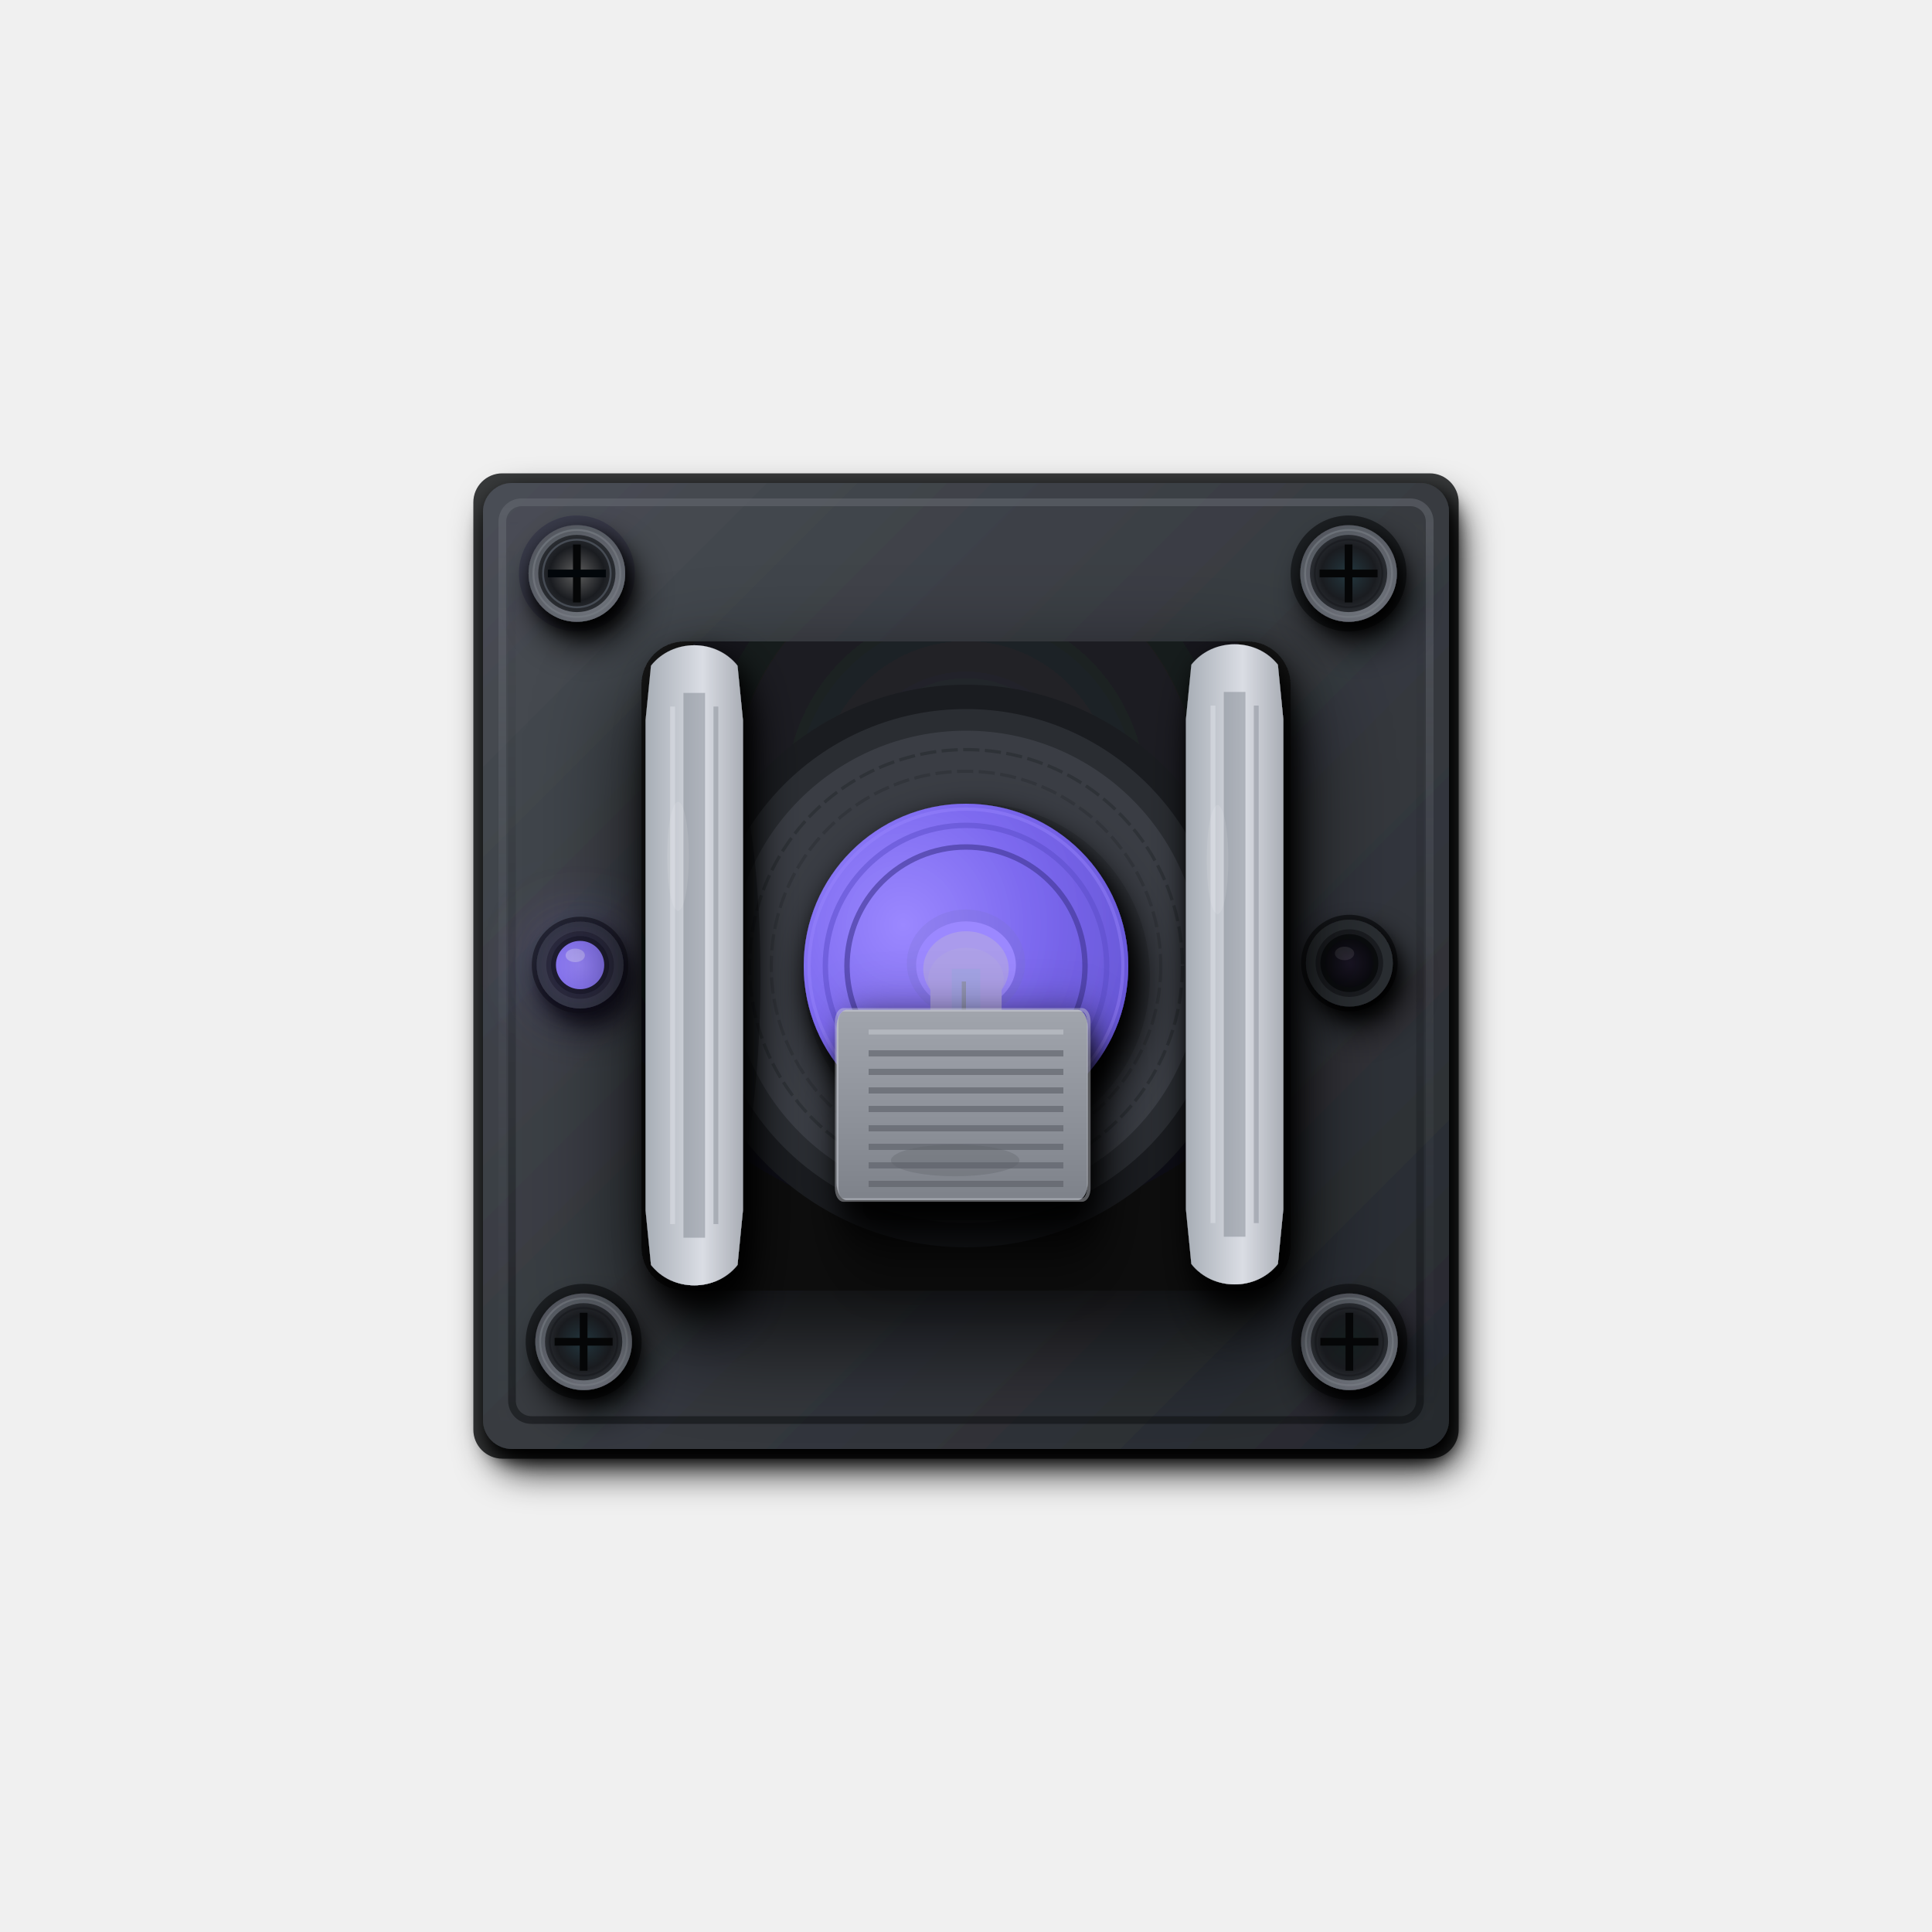
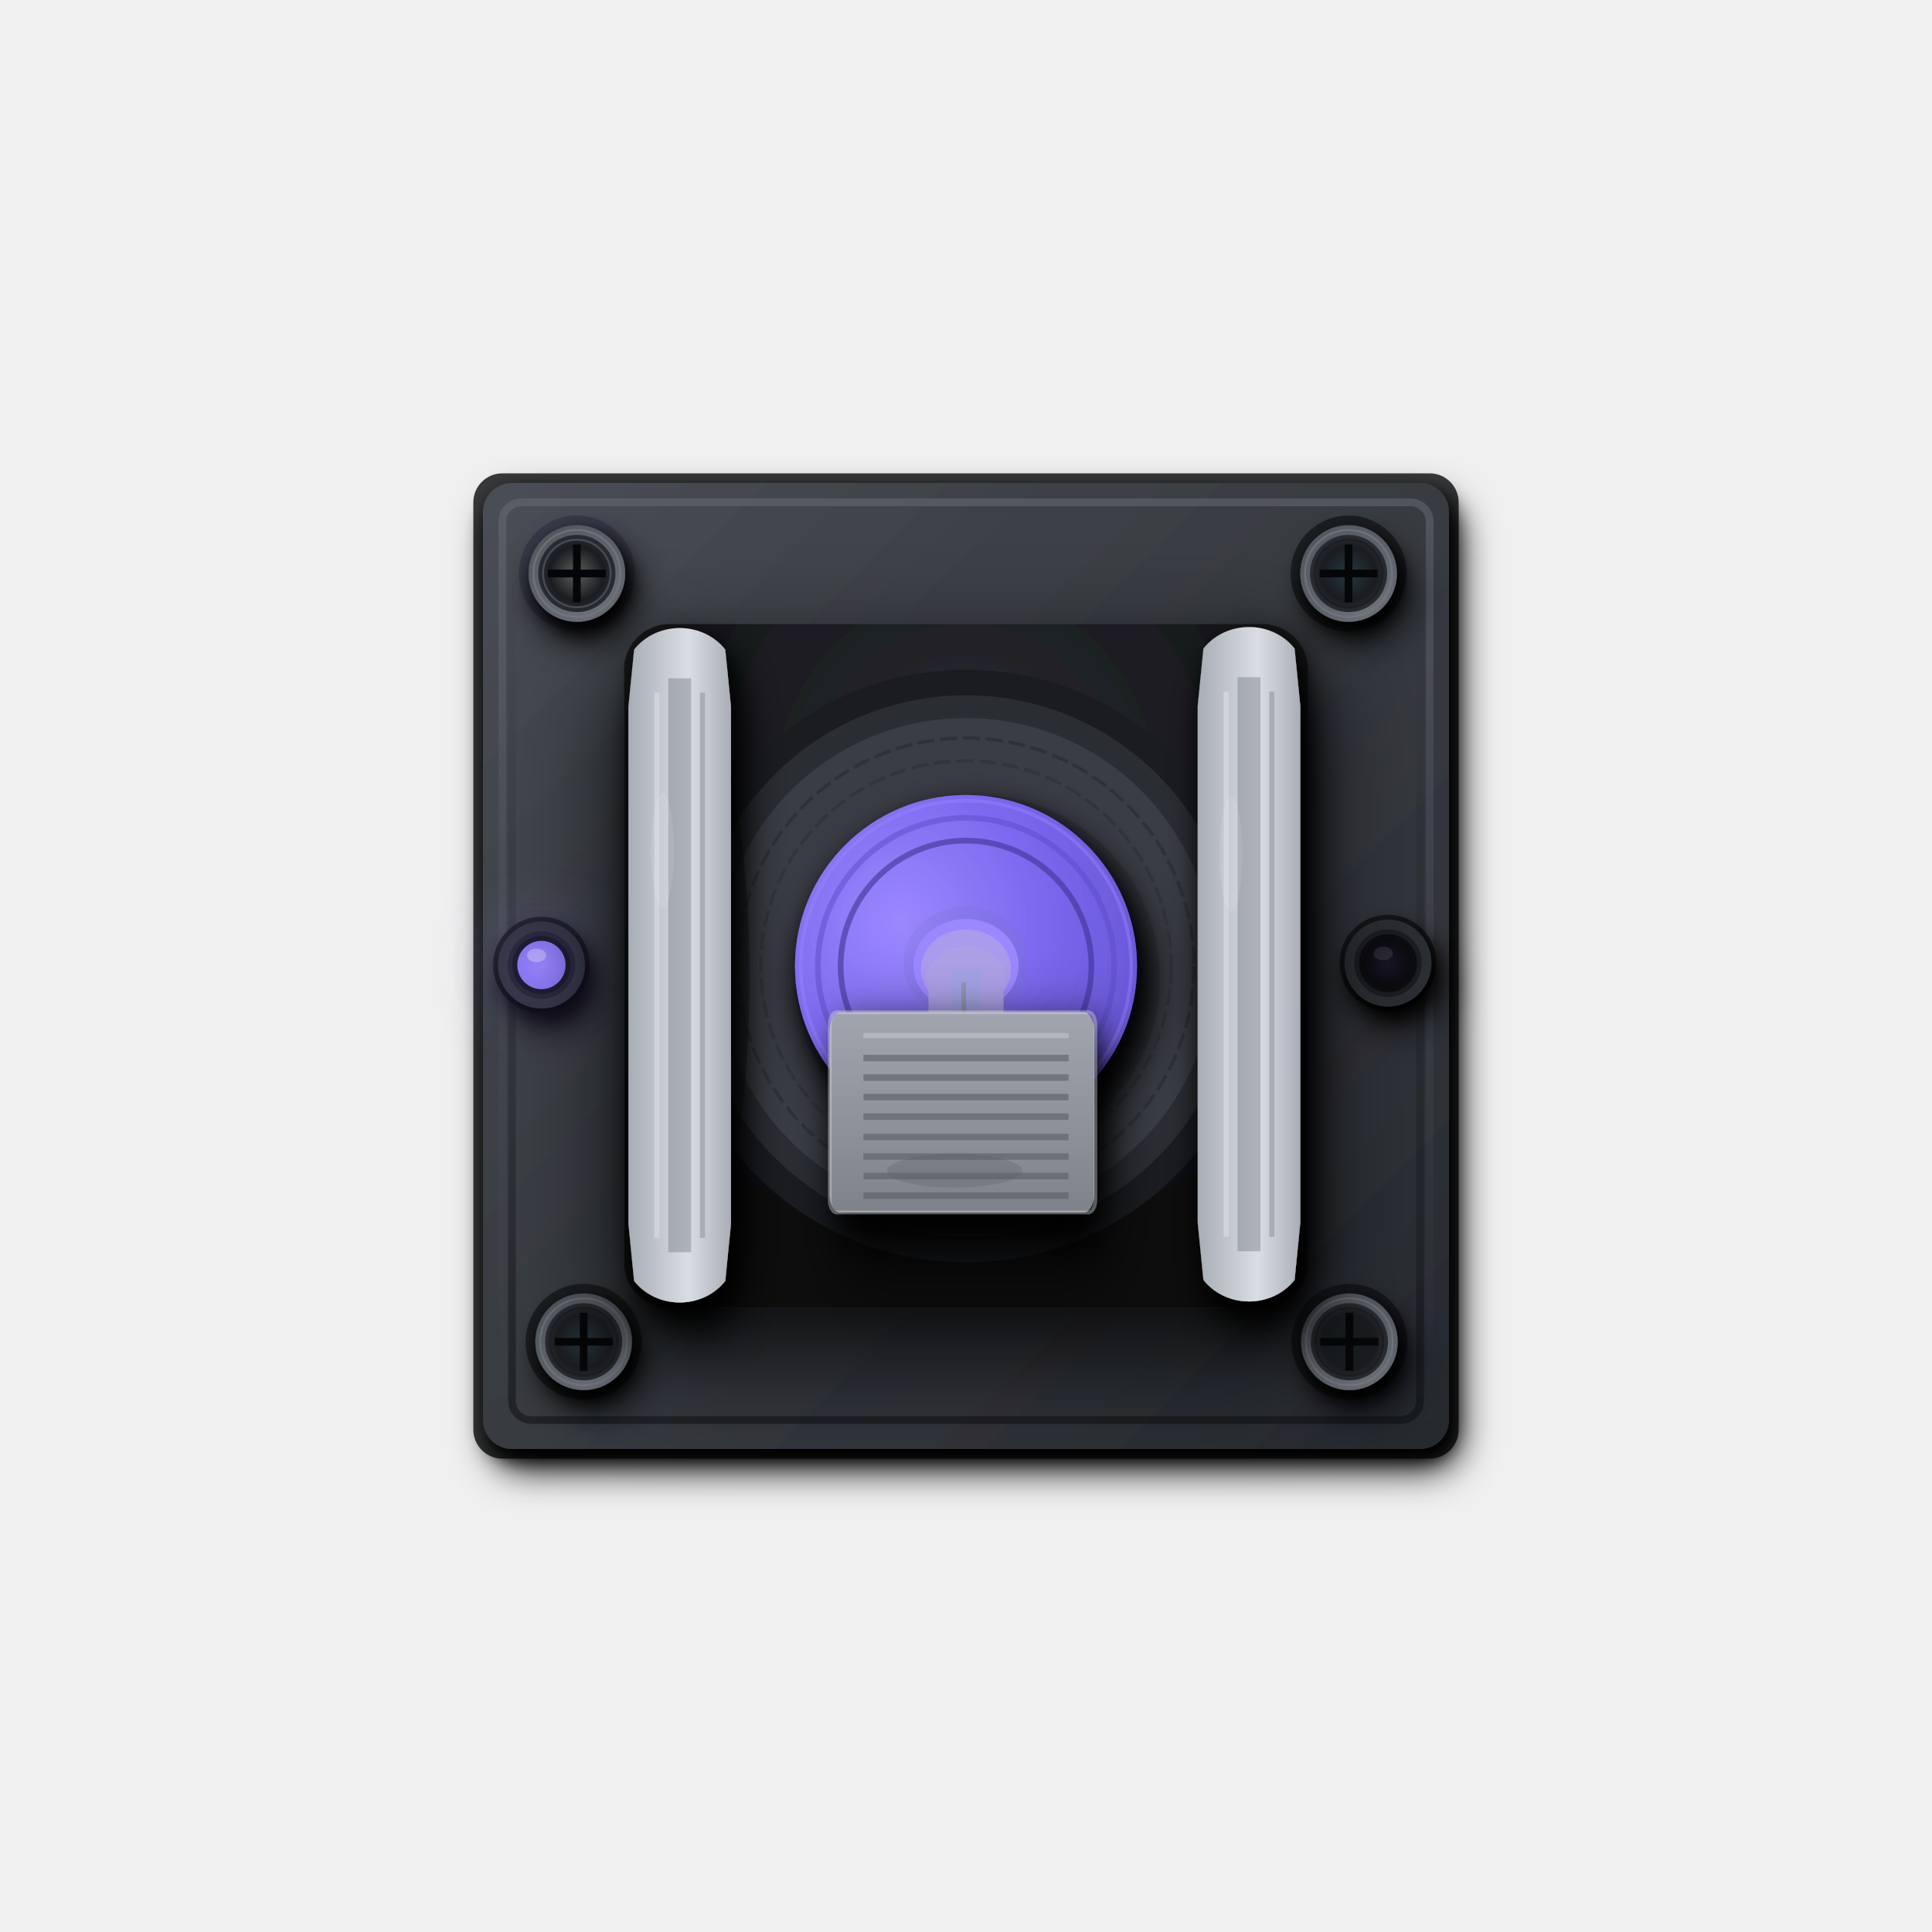
<svg xmlns="http://www.w3.org/2000/svg" xmlns:xlink="http://www.w3.org/1999/xlink" width="200" height="200" viewBox="0 0 200 200" version="1.1" id="svg106">
  <defs id="defs48">
    <radialGradient id="radialGradient112">
      <stop offset="0" style="stop-color:#243840;stop-opacity:1;" id="stop110" />
      <stop offset="70%" style="stop-color:#1a1c20;stop-opacity:1" id="stop111" />
      <stop offset="100%" style="stop-color:#2a2d32;stop-opacity:1" id="stop112" />
    </radialGradient>
    <linearGradient id="plateGradient" x1="0%" y1="0%" x2="100%" y2="100%">
      <stop offset="0%" style="stop-color:#4a4e56;stop-opacity:1" id="stop1" />
      <stop offset="30%" style="stop-color:#3d4147;stop-opacity:1" id="stop2" />
      <stop offset="70%" style="stop-color:#32353b;stop-opacity:1" id="stop3" />
      <stop offset="100%" style="stop-color:#25282d;stop-opacity:1" id="stop4" />
    </linearGradient>
    <linearGradient id="bevelHighlight" x1="0%" y1="0%" x2="0%" y2="100%">
      <stop offset="0%" style="stop-color:#6a6e76;stop-opacity:1" id="stop5" />
      <stop offset="50%" style="stop-color:#5a5e66;stop-opacity:0.5" id="stop6" />
      <stop offset="100%" style="stop-color:#4a4e56;stop-opacity:0" id="stop7" />
    </linearGradient>
    <linearGradient id="bevelShadow" x1="0%" y1="100%" x2="0%" y2="0%">
      <stop offset="0%" style="stop-color:#0a0c0e;stop-opacity:1" id="stop8" />
      <stop offset="50%" style="stop-color:#1a1c20;stop-opacity:0.5" id="stop9" />
      <stop offset="100%" style="stop-color:#2a2d32;stop-opacity:0" id="stop10" />
    </linearGradient>
    <radialGradient id="screwGradient">
      <stop offset="0%" style="stop-color:#7a7e86;stop-opacity:1" id="stop11" />
      <stop offset="40%" style="stop-color:#5a5e66;stop-opacity:1" id="stop12" />
      <stop offset="80%" style="stop-color:#3a3d44;stop-opacity:1" id="stop13" />
      <stop offset="100%" style="stop-color:#2a2d32;stop-opacity:1" id="stop14" />
    </radialGradient>
    <radialGradient id="screwRecess">
      <stop offset="0" style="stop-color:#5f5f5f;stop-opacity:1;" id="stop15" />
      <stop offset="70%" style="stop-color:#1a1c20;stop-opacity:1" id="stop16" />
      <stop offset="100%" style="stop-color:#2a2d32;stop-opacity:1" id="stop17" />
    </radialGradient>
    <radialGradient id="purpleButton" cx="-5.972" cy="-3.69" gradientTransform="matrix(0.9711755,0,0,1.02968,100,108)" fx="-5.972" fy="-3.69" r="42.732" gradientUnits="userSpaceOnUse">
      <stop offset="0%" style="stop-color:#9b88ff;stop-opacity:1" id="stop18" />
      <stop offset="30%" style="stop-color:#7b68ee;stop-opacity:1" id="stop19" />
      <stop offset="70%" style="stop-color:#5a4bc7;stop-opacity:1" id="stop20" />
      <stop offset="100%" style="stop-color:#3d3490;stop-opacity:1" id="stop21" />
    </radialGradient>
    <linearGradient id="flatMetalGradient" x1="-17.959" y1="9.845" x2="-17.959" y2="48.065" gradientTransform="matrix(1.447743,0,0,0.6907304,100,108)" gradientUnits="userSpaceOnUse">
      <stop offset="0%" style="stop-color:#cacdd4;stop-opacity:1" id="stop22" />
      <stop offset="20%" style="stop-color:#a8acb4;stop-opacity:1" id="stop23" />
      <stop offset="50%" style="stop-color:#8a8e96;stop-opacity:1" id="stop24" />
      <stop offset="80%" style="stop-color:#6a6e76;stop-opacity:1" id="stop25" />
      <stop offset="100%" style="stop-color:#5a5e66;stop-opacity:1" id="stop26" />
    </linearGradient>
    <linearGradient id="guardGradient" x1="0%" y1="0%" x2="100%" y2="0%">
      <stop offset="0%" style="stop-color:#5a5e66;stop-opacity:1" id="stop27" />
      <stop offset="15%" style="stop-color:#7a7e86;stop-opacity:1" id="stop28" />
      <stop offset="30%" style="stop-color:#aab0b8;stop-opacity:1" id="stop29" />
      <stop offset="50%" style="stop-color:#dadde4;stop-opacity:1" id="stop30" />
      <stop offset="70%" style="stop-color:#9a9ea6;stop-opacity:1" id="stop31" />
      <stop offset="85%" style="stop-color:#6a6e76;stop-opacity:1" id="stop32" />
      <stop offset="100%" style="stop-color:#4a4e56;stop-opacity:1" id="stop33" />
    </linearGradient>
    <radialGradient id="ledOff" cx="0" cy="0" fx="0" fy="0" r="2.5" gradientUnits="userSpaceOnUse">
      <stop offset="0%" style="stop-color:#1a1525;stop-opacity:1" id="stop34" />
      <stop offset="100%" style="stop-color:#0a0a0f;stop-opacity:1" id="stop35" />
    </radialGradient>
    <radialGradient id="ledPurpleOn" cx="5.9604645e-07" cy="5.9604645e-07" fx="5.9604645e-07" fy="5.9604645e-07" r="12.1" gradientUnits="userSpaceOnUse">
      <stop offset="0%" style="stop-color:#9b88ff;stop-opacity:1" id="stop36" />
      <stop offset="40%" style="stop-color:#7b68ee;stop-opacity:1" id="stop37" />
      <stop offset="100%" style="stop-color:#5a4bc7;stop-opacity:1" id="stop38" />
    </radialGradient>
    <radialGradient id="recessGradient" cx="-9.151095e-07" cy="-15.241" gradientTransform="matrix(0.9770084,0,0,1.023533,100,108)" fx="-9.151095e-07" fy="-15.241" r="42.988" gradientUnits="userSpaceOnUse">
      <stop offset="0%" style="stop-color:#2a2d32;stop-opacity:1" id="stop39" />
      <stop offset="50%" style="stop-color:#1a1c20;stop-opacity:1" id="stop40" />
      <stop offset="100%" style="stop-color:#0a0c0e;stop-opacity:1" id="stop41" />
    </radialGradient>
    <filter id="multiShadow" x="-0.8" y="-0.8" width="2.767" height="2.933">
      <feGaussianBlur in="SourceAlpha" stdDeviation="1" id="feGaussianBlur41" />
      <feOffset dx="0.5" dy="1" result="shadow1" id="feOffset41" />
      <feGaussianBlur in="SourceAlpha" stdDeviation="2" id="feGaussianBlur42" />
      <feOffset dx="1" dy="2" result="shadow2" id="feOffset42" />
      <feComponentTransfer in="shadow2" id="feComponentTransfer42">
        <feFuncA type="linear" slope="0.3" id="feFuncA42" />
      </feComponentTransfer>
      <feMerge id="feMerge44">
        <feMergeNode in="shadow2" id="feMergeNode42" />
        <feMergeNode in="shadow1" id="feMergeNode43" />
        <feMergeNode in="SourceGraphic" id="feMergeNode44" />
      </feMerge>
    </filter>
    <filter id="deepRecess" x="-0.2" y="-0.2" width="1.4" height="1.467">
      <feGaussianBlur in="SourceAlpha" stdDeviation="5" id="feGaussianBlur44" />
      <feOffset dx="0" dy="4" id="feOffset44" />
      <feComposite operator="out" in2="SourceAlpha" id="feComposite44" />
      <feColorMatrix values="0 0 0 0 0 0 0 0 0 0 0 0 0 0 0 0 0 0 0.8 0" id="feColorMatrix44" />
      <feBlend mode="normal" in2="SourceGraphic" id="feBlend44" />
    </filter>
    <filter id="textEmboss" x="-0.017" y="-0.18" width="1.033" height="1.435">
      <feGaussianBlur in="SourceAlpha" stdDeviation="0.5" id="feGaussianBlur45" />
      <feOffset dx="0" dy="0.5" result="offsetblur" id="feOffset45" />
      <feFlood flood-color="#000000" flood-opacity="0.6" id="feFlood45" />
      <feComposite in2="offsetblur" operator="in" id="feComposite45" />
      <feMerge id="feMerge46">
        <feMergeNode id="feMergeNode45" />
        <feMergeNode in="SourceGraphic" id="feMergeNode46" />
      </feMerge>
    </filter>
    <filter id="ledGlow" x="-1.92" y="-1.92" width="4.84" height="4.84">
      <feGaussianBlur stdDeviation="4" result="coloredBlur" id="feGaussianBlur46" />
      <feMerge id="feMerge48">
        <feMergeNode in="coloredBlur" id="feMergeNode47" />
        <feMergeNode in="SourceGraphic" id="feMergeNode48" />
      </feMerge>
    </filter>
    <linearGradient xlink:href="#guardGradient" id="linearGradient106" x1="-27.531" y1="-25.966" x2="31.06" y2="-25.966" gradientTransform="matrix(0.4249815,0,0,2.353044,75,108)" gradientUnits="userSpaceOnUse" />
    <radialGradient id="screwGradient-8" gradientTransform="scale(0.9722425,1.02855)" cx="0.771" cy="1.458" fx="0.771" fy="1.458" r="13.32" gradientUnits="userSpaceOnUse">
      <stop offset="0%" style="stop-color:#7a7e86;stop-opacity:1" id="stop11-5" />
      <stop offset="40%" style="stop-color:#5a5e66;stop-opacity:1" id="stop12-8" />
      <stop offset="80%" style="stop-color:#3a3d44;stop-opacity:1" id="stop13-9" />
      <stop offset="100%" style="stop-color:#2a2d32;stop-opacity:1" id="stop14-6" />
    </radialGradient>
    <filter id="multiShadow-0" x="-0.72" y="-0.72" width="2.59" height="2.74">
      <feGaussianBlur in="SourceAlpha" stdDeviation="1" id="feGaussianBlur41-4" />
      <feOffset dx="0.5" dy="1" result="shadow1" id="feOffset41-2" />
      <feGaussianBlur in="SourceAlpha" stdDeviation="2" id="feGaussianBlur42-3" />
      <feOffset dx="1" dy="2" result="shadow2" id="feOffset42-3" />
      <feComponentTransfer in="shadow2" id="feComponentTransfer42-7">
        <feFuncA type="linear" slope="0.3" id="feFuncA42-0" />
      </feComponentTransfer>
      <feMerge id="feMerge44-0">
        <feMergeNode in="shadow2" id="feMergeNode42-1" />
        <feMergeNode in="shadow1" id="feMergeNode43-0" />
        <feMergeNode in="SourceGraphic" id="feMergeNode44-3" />
      </feMerge>
    </filter>
    <radialGradient id="screwRecess-0" cx="0" cy="0" fx="0" fy="0" r="4" gradientUnits="userSpaceOnUse">
      <stop offset="0" style="stop-color:#243840;stop-opacity:1;" id="stop15-0" />
      <stop offset="70%" style="stop-color:#1a1c20;stop-opacity:1" id="stop16-3" />
      <stop offset="100%" style="stop-color:#2a2d32;stop-opacity:1" id="stop17-8" />
    </radialGradient>
    <radialGradient id="screwGradient-8-9" gradientTransform="scale(0.9722425,1.02855)" cx="0.771" cy="1.458" fx="0.771" fy="1.458" r="13.32" gradientUnits="userSpaceOnUse">
      <stop offset="0%" style="stop-color:#7a7e86;stop-opacity:1" id="stop11-5-3" />
      <stop offset="40%" style="stop-color:#5a5e66;stop-opacity:1" id="stop12-8-0" />
      <stop offset="80%" style="stop-color:#3a3d44;stop-opacity:1" id="stop13-9-0" />
      <stop offset="100%" style="stop-color:#2a2d32;stop-opacity:1" id="stop14-6-3" />
    </radialGradient>
    <filter id="multiShadow-0-0" x="-0.72" y="-0.72" width="2.59" height="2.74">
      <feGaussianBlur in="SourceAlpha" stdDeviation="1" id="feGaussianBlur41-4-1" />
      <feOffset dx="0.5" dy="1" result="shadow1" id="feOffset41-2-9" />
      <feGaussianBlur in="SourceAlpha" stdDeviation="2" id="feGaussianBlur42-3-8" />
      <feOffset dx="1" dy="2" result="shadow2" id="feOffset42-3-6" />
      <feComponentTransfer in="shadow2" id="feComponentTransfer42-7-9">
        <feFuncA type="linear" slope="0.3" id="feFuncA42-0-0" />
      </feComponentTransfer>
      <feMerge id="feMerge44-0-1">
        <feMergeNode in="shadow2" id="feMergeNode42-1-6" />
        <feMergeNode in="shadow1" id="feMergeNode43-0-4" />
        <feMergeNode in="SourceGraphic" id="feMergeNode44-3-4" />
      </feMerge>
    </filter>
    <radialGradient id="screwRecess-0-8" cx="0" cy="0" fx="0" fy="0" r="4" gradientUnits="userSpaceOnUse">
      <stop offset="0" style="stop-color:#152020;stop-opacity:1;" id="stop15-0-6" />
      <stop offset="70%" style="stop-color:#1a1c20;stop-opacity:1" id="stop16-3-1" />
      <stop offset="100%" style="stop-color:#2a2d32;stop-opacity:1" id="stop17-8-4" />
    </radialGradient>
    <radialGradient xlink:href="#screwGradient" id="radialGradient107" gradientTransform="scale(0.9711755,1.02968)" cx="0.858" cy="1.619" fx="0.858" fy="1.619" r="14.244" gradientUnits="userSpaceOnUse" />
    <radialGradient xlink:href="#screwRecess" id="radialGradient108" cx="0" cy="0" fx="0" fy="0" r="4" gradientUnits="userSpaceOnUse" />
    <radialGradient xlink:href="#screwGradient" id="radialGradient109" gradientTransform="scale(0.9711755,1.02968)" cx="0.858" cy="1.619" fx="0.858" fy="1.619" r="14.244" gradientUnits="userSpaceOnUse" />
    <radialGradient xlink:href="#radialGradient112" id="radialGradient110" cx="0" cy="0" fx="0" fy="0" r="4" gradientUnits="userSpaceOnUse" />
    <filter id="multiShadow-5" x="-0.8" y="-0.153" width="2.767" height="1.37">
      <feGaussianBlur in="SourceAlpha" stdDeviation="1" id="feGaussianBlur41-5" />
      <feOffset dx="0.5" dy="1" result="shadow1" id="feOffset41-1" />
      <feGaussianBlur in="SourceAlpha" stdDeviation="2" id="feGaussianBlur42-1" />
      <feOffset dx="1" dy="2" result="shadow2" id="feOffset42-2" />
      <feComponentTransfer in="shadow2" id="feComponentTransfer42-2">
        <feFuncA type="linear" slope="0.3" id="feFuncA42-9" />
      </feComponentTransfer>
      <feMerge id="feMerge44-4">
        <feMergeNode in="shadow2" id="feMergeNode42-3" />
        <feMergeNode in="shadow1" id="feMergeNode43-4" />
        <feMergeNode in="SourceGraphic" id="feMergeNode44-1" />
      </feMerge>
    </filter>
    <linearGradient xlink:href="#guardGradient" id="linearGradient110" gradientUnits="userSpaceOnUse" gradientTransform="matrix(0.4249815,0,0,2.353044,75,108)" x1="-27.531" y1="-25.966" x2="31.06" y2="-25.966" />
  </defs>
  <rect x="49" y="49" width="102" height="102" rx="3" ry="3" fill="#0a0c0e" opacity="0.8" id="rect48" style="display:inline" />
  <rect x="50" y="50" width="100" height="100" rx="3" ry="3" fill="url(#plateGradient)" filter="url(#multiShadow)" id="rect49" />
  <rect x="52" y="52" width="96" height="96" rx="2" ry="2" fill="none" stroke="url(#bevelHighlight)" stroke-width="0.8" opacity="0.5" id="rect50" style="display:inline" />
  <rect x="53" y="53" width="94" height="94" rx="2" ry="2" fill="none" stroke="url(#bevelShadow)" stroke-width="0.8" opacity="0.5" id="rect51" style="display:inline" />
  <g transform="translate(59.71667,59.36667)" id="g55" style="display:inline">
    <circle r="6" fill="#0a0c0e" opacity="0.6" id="circle51" cx="0" cy="0" style="display:inline;fill:#313145;fill-opacity:1" />
    <circle r="5" fill="url(#screwGradient)" filter="url(#multiShadow)" id="circle52" style="display:inline;fill:url(#radialGradient107)" cx="0" cy="0" />
    <circle r="4" fill="url(#screwRecess)" id="circle53" style="display:inline;fill:url(#radialGradient108)" cx="0" cy="0" />
    <rect x="-0.4" y="-3" width="0.8" height="6" fill="#050607" id="rect53" />
    <rect x="-3" y="-0.4" width="6" height="0.8" fill="#050607" id="rect54" style="display:inline;fill:#02060a;fill-opacity:1" />
    <circle r="4.5" fill="none" stroke="#7a7e86" stroke-width="0.2" opacity="0.6" id="circle54" cx="0" cy="0" style="display:inline" />
    <circle r="3.5" fill="none" stroke="#1a1c20" stroke-width="0.2" opacity="0.8" id="circle55" cx="0" cy="0" style="display:inline;stroke:#4f555f;stroke-opacity:1" />
  </g>
  <g transform="translate(60.41667,138.9)" id="g55-6" style="display:inline">
    <circle r="6" fill="#0a0c0e" opacity="0.6" id="circle51-0" cx="0" cy="0" />
    <circle r="5" fill="url(#screwGradient)" filter="url(#multiShadow)" id="circle52-4" cx="0" cy="0" style="display:inline;fill:url(#screwGradient-8);filter:url(#multiShadow-0)" />
    <circle r="4" fill="url(#screwRecess)" id="circle53-0" cx="0" cy="0" style="display:inline;fill:url(#screwRecess-0)" />
    <rect x="-0.4" y="-3" width="0.8" height="6" fill="#050607" id="rect53-9" style="display:inline" />
    <rect x="-3" y="-0.4" width="6" height="0.8" fill="#050607" id="rect54-2" />
    <circle r="4.5" fill="none" stroke="#7a7e86" stroke-width="0.2" opacity="0.6" id="circle54-4" cx="0" cy="0" />
    <circle r="3.5" fill="none" stroke="#1a1c20" stroke-width="0.2" opacity="0.8" id="circle55-9" cx="0" cy="0" />
  </g>
  <g transform="translate(139.6868,138.9)" id="g55-6-8" style="display:inline">
    <circle r="6" fill="#0a0c0e" opacity="0.6" id="circle51-0-1" cx="0" cy="0" />
    <circle r="5" fill="url(#screwGradient)" filter="url(#multiShadow)" id="circle52-4-0" cx="0" cy="0" style="fill:url(#screwGradient-8-9);filter:url(#multiShadow-0-0)" />
    <circle r="4" fill="url(#screwRecess)" id="circle53-0-3" cx="0" cy="0" style="display:inline;fill:url(#screwRecess-0-8)" />
    <rect x="-0.4" y="-3" width="0.8" height="6" fill="#050607" id="rect53-9-1" />
    <rect x="-3" y="-0.4" width="6" height="0.8" fill="#050607" id="rect54-2-1" />
    <circle r="4.5" fill="none" stroke="#7a7e86" stroke-width="0.2" opacity="0.6" id="circle54-4-5" cx="0" cy="0" />
    <circle r="3.5" fill="none" stroke="#1a1c20" stroke-width="0.2" opacity="0.8" id="circle55-9-0" cx="0" cy="0" />
  </g>
  <g transform="translate(139.6035,59.36667)" id="g60" style="display:inline">
    <circle r="6" fill="#0a0c0e" opacity="0.6" id="circle56" cx="0" cy="0" />
    <circle r="5" fill="url(#screwGradient)" filter="url(#multiShadow)" id="circle57" style="fill:url(#radialGradient109)" cx="0" cy="0" />
    <circle r="4" fill="url(#screwRecess)" id="circle58" style="display:inline;fill:url(#radialGradient110)" cx="0" cy="0" />
    <rect x="-0.4" y="-3" width="0.8" height="6" fill="#050607" id="rect58" />
    <rect x="-3" y="-0.4" width="6" height="0.8" fill="#050607" id="rect59" />
    <circle r="4.5" fill="none" stroke="#7a7e86" stroke-width="0.2" opacity="0.6" id="circle59" cx="0" cy="0" style="display:inline" />
    <circle r="3.5" fill="none" stroke="#1a1c20" stroke-width="0.2" opacity="0.8" id="circle60" cx="0" cy="0" style="display:inline" />
  </g>
  <text x="100" y="84" font-family="Arial, sans-serif" font-size="7px" font-weight="400" letter-spacing="0.3" text-anchor="middle" fill="#7a7e86" id="text71" style="display:inline">FIELD 1</text>
-   <g transform="translate(60.05,99.9)" id="g75" style="display:inline">
+   <g transform="translate(56.05,99.9)" id="g75" style="display:inline">
    <circle r="5" fill="#0a0c0e" opacity="0.7" id="circle71" cx="0" cy="0" />
    <circle r="4.5" fill="#2a2d32" filter="url(#multiShadow)" id="circle72" cx="0" cy="0" />
    <circle r="3.5" fill="#1a1c20" id="circle73" cx="0" cy="0" />
    <circle r="3" fill="#0a0c0e" id="circle74" cx="0" cy="0" />
    <circle r="2.5" fill="url(#ledPurpleOn)" filter="url(#ledGlow)" id="circle75" style="fill:url(#ledPurpleOn)" cx="0" cy="0" />
    <ellipse cx="-0.5" cy="-1" rx="1" ry="0.7" fill="#ffffff" opacity="0.3" id="ellipse75" />
  </g>
-   <g transform="translate(139.6868,99.7)" id="g80" style="display:inline">
+   <g transform="translate(143.6868,99.7)" id="g80" style="display:inline">
    <circle r="5" fill="#0a0c0e" opacity="0.7" id="circle76" cx="0" cy="0" />
    <circle r="4.5" fill="#2a2d32" filter="url(#multiShadow)" id="circle77" cx="0" cy="0" />
    <circle r="3.5" fill="#1a1c20" id="circle78" cx="0" cy="0" />
    <circle r="3" fill="#0a0c0e" id="circle79" cx="0" cy="0" />
    <circle r="2.5" fill="url(#ledOff)" id="circle80" style="fill:url(#ledOff)" cx="0" cy="0" />
    <ellipse cx="-0.5" cy="-1" rx="1" ry="0.7" fill="#ffffff" opacity="0.1" id="ellipse80" />
  </g>
-   <g id="assemblyScaleOff" transform="translate(100,100) scale(1.12) translate(-100,-100) translate(0,-8)">
+   <g id="assemblyScaleOff" transform="translate(100,100) scale(1.18) translate(-100,-100) translate(0,-8)">
    <rect x="70" y="78" width="60" height="60" rx="4" ry="4" fill="url(#recessGradient)" filter="url(#deepRecess)" id="rect81" style="display:inline;fill:url(#recessGradient)" />
    <circle r="26" fill="#1a1c20" id="circle81" cx="100" cy="108" style="display:inline" />
    <circle r="24" fill="#2a2d32" stroke="#1a1c20" stroke-width="0.5" id="circle82" cx="100" cy="108" style="display:inline" />
    <circle r="22" fill="#3a3d44" stroke="#2a2d32" stroke-width="0.5" id="circle83" cx="100" cy="108" style="display:inline" />
    <circle r="20" fill="none" stroke="#2a2d32" stroke-width="0.3" stroke-dasharray="1.5, 0.5" opacity="0.7" id="circle84" cx="100" cy="108" style="display:inline" />
    <circle r="18" fill="none" stroke="#2a2d32" stroke-width="0.3" stroke-dasharray="1.5, 0.5" opacity="0.5" id="circle85" cx="100" cy="108" style="display:inline" />
    <circle r="16" fill="#2a2d32" opacity="0.5" id="circle86" cx="101" cy="109" style="display:inline" />
    <circle r="15" fill="url(#purpleButton)" filter="url(#multiShadow)" id="circle87" style="display:inline;fill:url(#purpleButton)" cx="100" cy="108" />
    <circle r="14.5" fill="none" stroke="#9b88ff" stroke-width="0.3" opacity="0.4" id="circle88" cx="100" cy="108" style="display:inline" />
    <circle r="13" fill="none" stroke="#5a4bc7" stroke-width="0.5" opacity="0.5" id="circle89" cx="100" cy="108" style="display:inline" />
    <circle r="11" fill="none" stroke="#3d3490" stroke-width="0.5" opacity="0.6" id="circle90" cx="100" cy="108" style="display:inline" />
    <ellipse fill="#1a1c20" id="circle91" cx="100" cy="107.74" style="display:inline;opacity:0.264;fill:#7a72cd;fill-opacity:1;stroke-width:1.302" rx="5.467" ry="4.963" />
    <ellipse fill="#0a0c0e" id="circle92" cx="100" cy="107.936" style="display:inline;fill:#9b88ff;fill-opacity:1;stroke-width:1.237" rx="4.611" ry="4.062" />
    <ellipse fill="#050607" id="circle93" cx="100" cy="108.269" style="display:inline;fill:#aa9bec;fill-opacity:1;stroke-width:1.237" rx="3.952" ry="3.482" />
    <ellipse fill="#050607" id="circle93-5" cx="100" cy="109.217" style="display:inline;fill:#ada0e7;fill-opacity:1;stroke-width:1.061" rx="3.491" ry="2.902" />
    <ellipse cx="76" cy="109" rx="5" ry="24" fill="#0a0c0e" opacity="0.4" id="ellipse93" style="display:inline" />
    <path d="m 79,86 c -2,-2 -6,-2 -8,0 l -0.5,4 v 36 l 0.5,4 c 2,2 6,2 8,0 l 0.5,-4 V 90 Z" fill="url(#guardGradient)" filter="url(#multiShadow)" id="path93" style="display:inline;fill:url(#linearGradient106)" transform="matrix(1,0,0,1.258824,-0.1166666,-28.01765)" />
    <rect x="73.883" y="82.759" width="2" height="50.353" fill="#3a3d44" opacity="0.4" id="rect93" style="display:inline;fill:#6c727d;fill-opacity:1;stroke-width:1.122" />
    <line x1="72.883" y1="84.018" x2="72.883" y2="131.853" stroke="#dadde4" stroke-width="0.449" opacity="0.6" id="line93" style="display:inline" />
    <line x1="76.883" y1="84.018" x2="76.883" y2="131.853" stroke="#5a5e66" stroke-width="0.449" opacity="0.5" id="line94" style="display:inline;stroke:#878d98;stroke-opacity:1" />
    <ellipse cx="73.383" cy="97.865" rx="1" ry="5.035" fill="#ffffff" opacity="0.1" id="ellipse94" style="display:inline;stroke-width:1.122" />
    <path d="m 79,86 c -2,-2 -6,-2 -8,0 l -0.5,4 v 36 l 0.5,4 c 2,2 6,2 8,0 l 0.5,-4 V 90 Z" fill="url(#guardGradient)" filter="url(#multiShadow)" id="path93-4" style="display:inline;fill:url(#linearGradient110);filter:url(#multiShadow-5)" transform="matrix(1,0,0,1.258824,49.82788,-28.10703)" />
    <rect x="123.828" y="82.669" width="2" height="50.353" fill="#3a3d44" opacity="0.4" id="rect93-3" style="display:inline;fill:#6c727d;fill-opacity:1;stroke-width:1.122" />
    <line x1="122.828" y1="83.928" x2="122.828" y2="131.764" stroke="#dadde4" stroke-width="0.449" opacity="0.6" id="line93-4" style="display:inline" />
    <line x1="126.828" y1="83.928" x2="126.828" y2="131.764" stroke="#5a5e66" stroke-width="0.449" opacity="0.5" id="line94-3" style="display:inline;stroke:#878d98;stroke-opacity:1" />
    <ellipse cx="123.25" cy="98.165" rx="1" ry="5.035" fill="#ffffff" opacity="0.1" id="ellipse94-1" style="display:inline;stroke-width:1.122" />
    <rect x="96.706" y="108.269" width="6.587" height="16.25" fill="#4a4e56" opacity="0.8" id="rect96" style="display:inline;opacity:1;fill:#ada0e7;fill-opacity:1;stroke-width:1.596" />
    <rect x="98.683" y="108.269" width="2.635" height="16.25" fill="#6a6e76" id="rect97" style="display:inline;fill:#a3a3e4;fill-opacity:1;stroke-width:1.237" />
    <rect x="99.605" y="109.43" width="0.395" height="13.928" fill="#8a8e96" opacity="0.6" id="rect98" style="display:inline;stroke-width:1.237" />
    <rect x="90.5" y="123.5" width="20" height="8" rx="1" ry="1" fill="#0a0c0e" opacity="0.4" id="rect99" style="display:inline" />
    <rect x="90" y="122" width="20" height="9" rx="0.8" ry="0.8" fill="url(#flatMetalGradient)" filter="url(#multiShadow)" id="rect100" style="display:inline;fill:url(#flatMetalGradient)" transform="matrix(1.159458,0,0,1.952153,-16.30183,-126.1067)" />
    <rect x="88.049" y="112.056" width="23.301" height="17.569" rx="0.613" ry="1.098" fill="none" stroke="#dadde4" stroke-width="0.328" opacity="0.4" id="rect101" style="display:inline" />
    <g opacity="0.6" id="g104" transform="matrix(1.125,0,0,1.142565,100,104.719)" style="display:inline">
      <line x1="-8" y1="16" x2="8" y2="16" stroke="#5a5e66" stroke-width="0.5" id="line101" />
      <line x1="-8" y1="17.5" x2="8" y2="17.5" stroke="#5a5e66" stroke-width="0.5" id="line102" />
      <line x1="-8" y1="19" x2="8" y2="19" stroke="#5a5e66" stroke-width="0.5" id="line103" />
      <line x1="-8" y1="20.5" x2="8" y2="20.5" stroke="#5a5e66" stroke-width="0.5" id="line104" />
    </g>
    <g opacity="0.6" id="g104-2" transform="matrix(1.125,0,0,1.142565,100,97.79345)" style="display:inline">
      <line x1="-8" y1="16" x2="8" y2="16" stroke="#5a5e66" stroke-width="0.5" id="line101-5" />
      <line x1="-8" y1="17.5" x2="8" y2="17.5" stroke="#5a5e66" stroke-width="0.5" id="line102-6" />
      <line x1="-8" y1="19" x2="8" y2="19" stroke="#5a5e66" stroke-width="0.5" id="line103-7" />
      <line x1="-8" y1="20.5" x2="8" y2="20.5" stroke="#5a5e66" stroke-width="0.5" id="line104-2" />
    </g>
    <rect x="91" y="113.875" width="18" height="0.457" fill="#cacdd4" opacity="0.5" id="rect104" style="display:inline;stroke-width:1.069" />
    <ellipse cx="99" cy="125.967" rx="5.935" ry="1.468" fill="#5a5e66" opacity="0.3" id="ellipse104" style="display:inline;stroke-width:1.704" />
  </g>
</svg>
